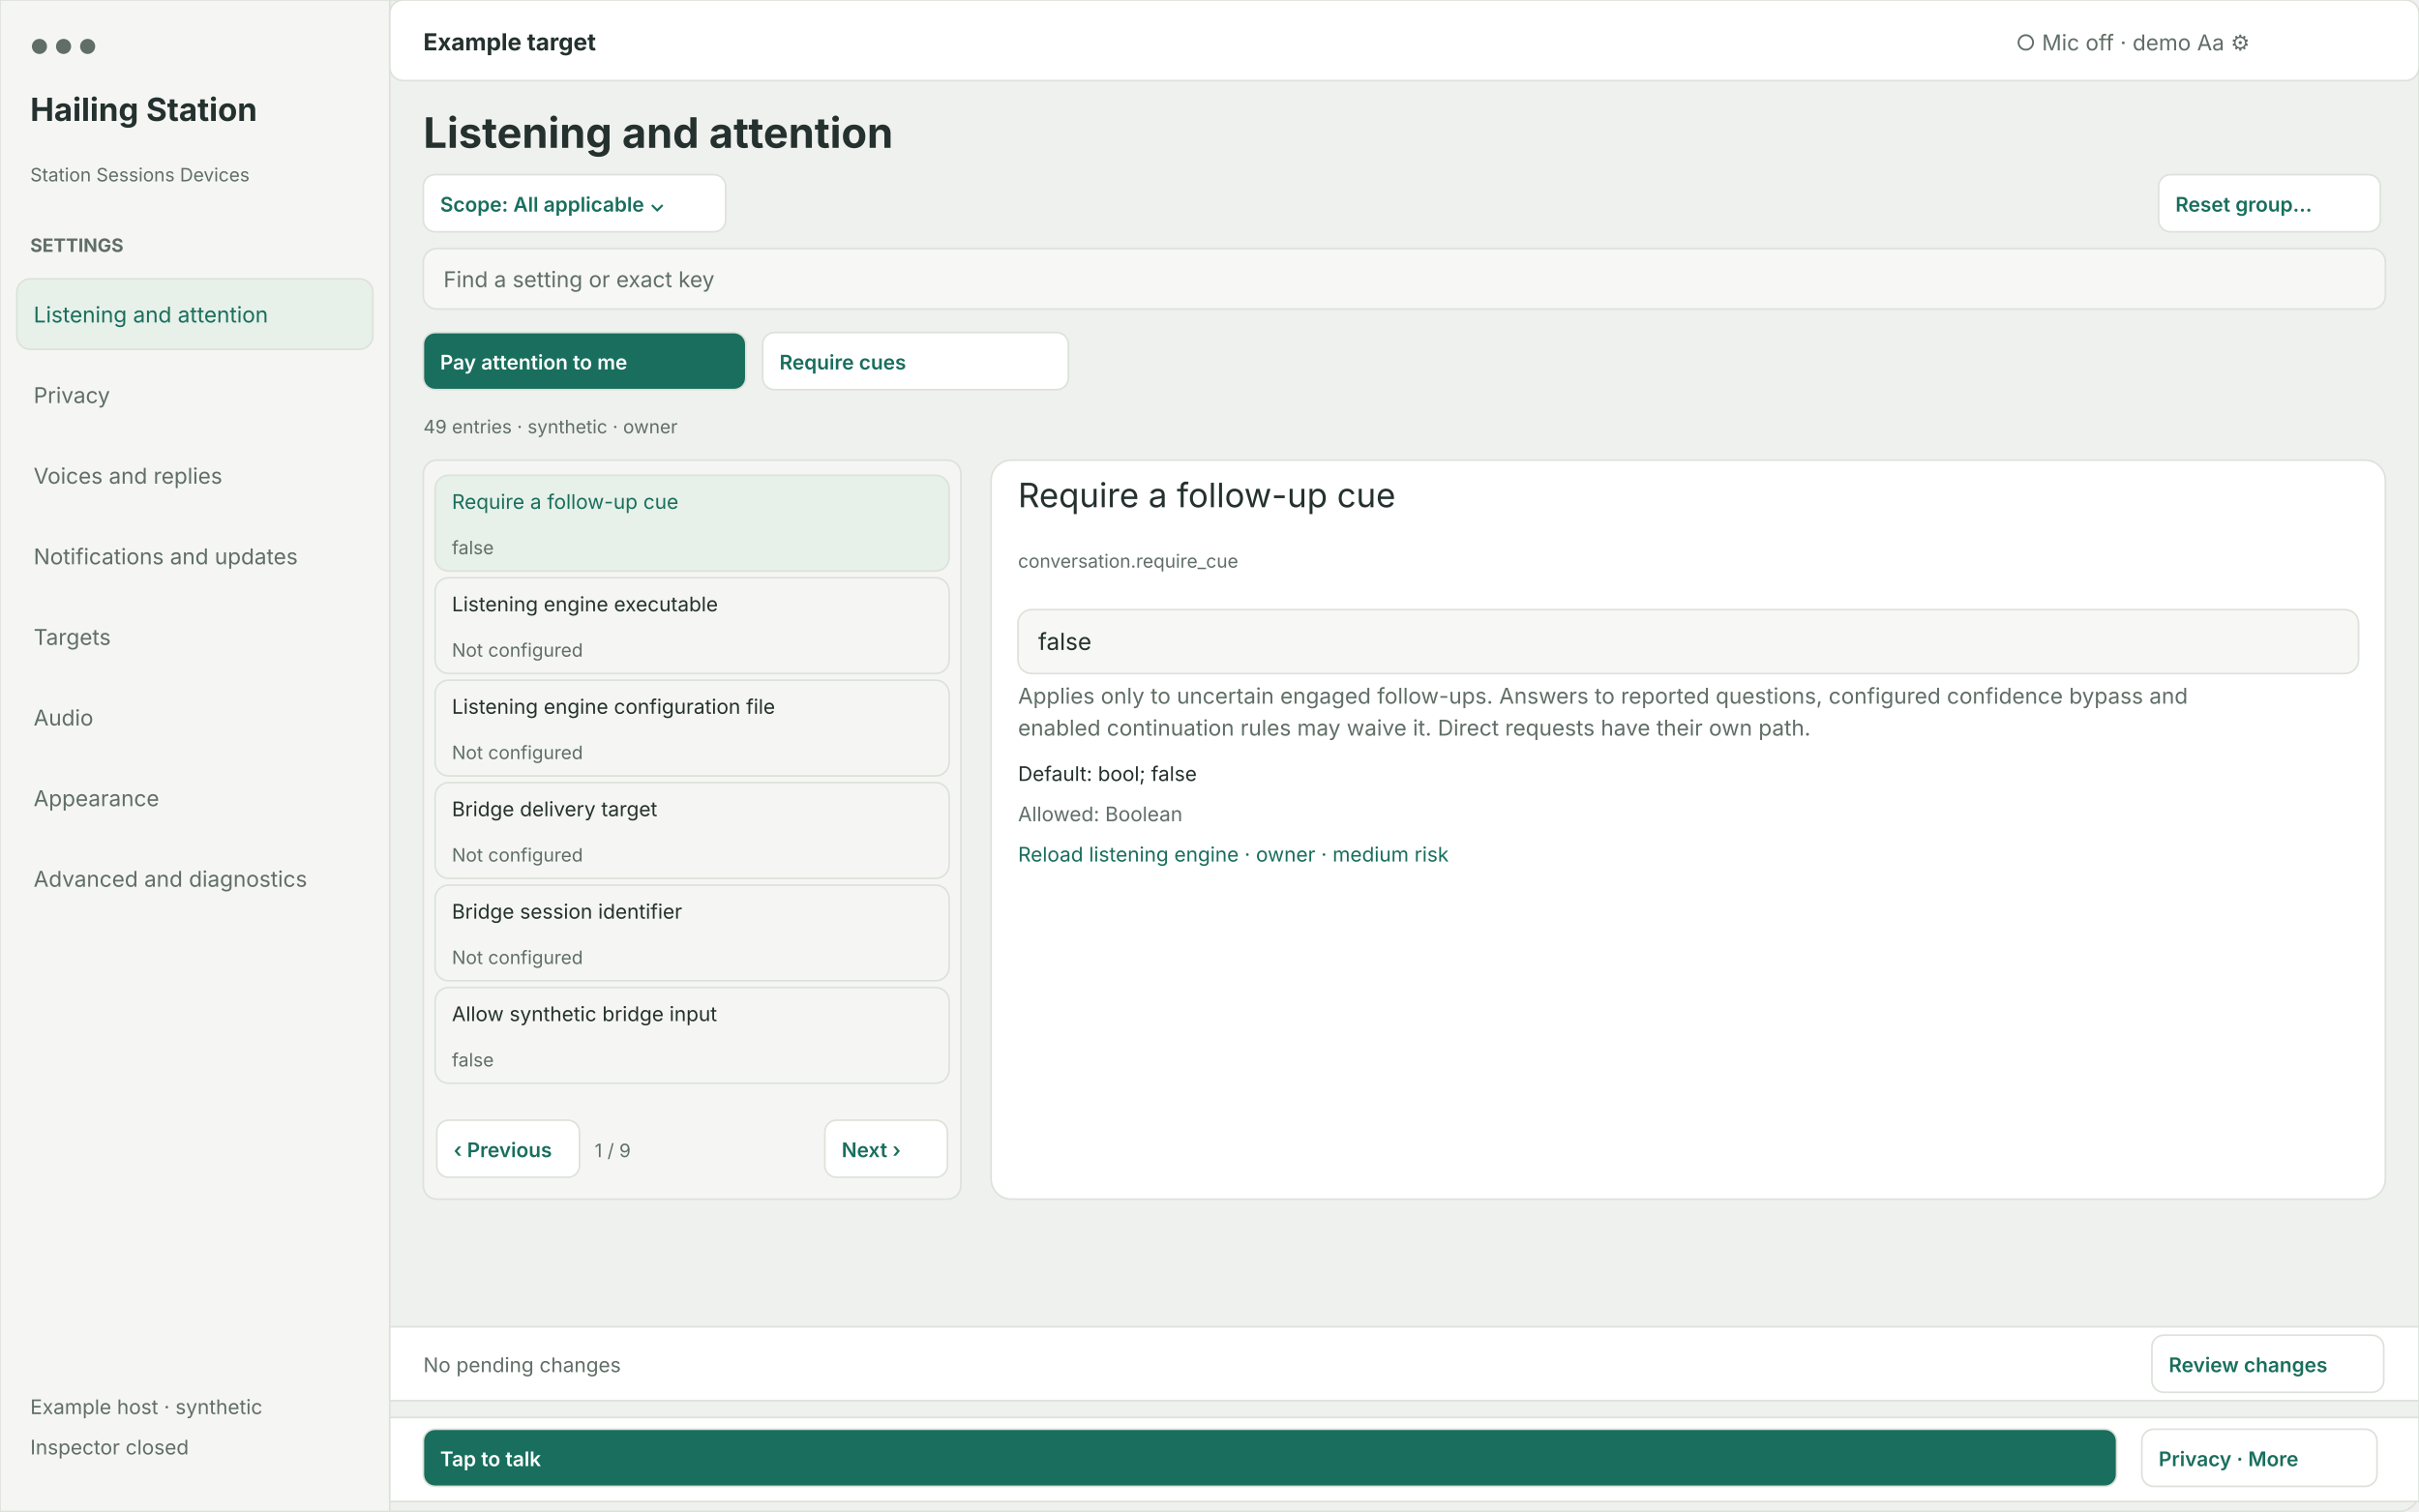
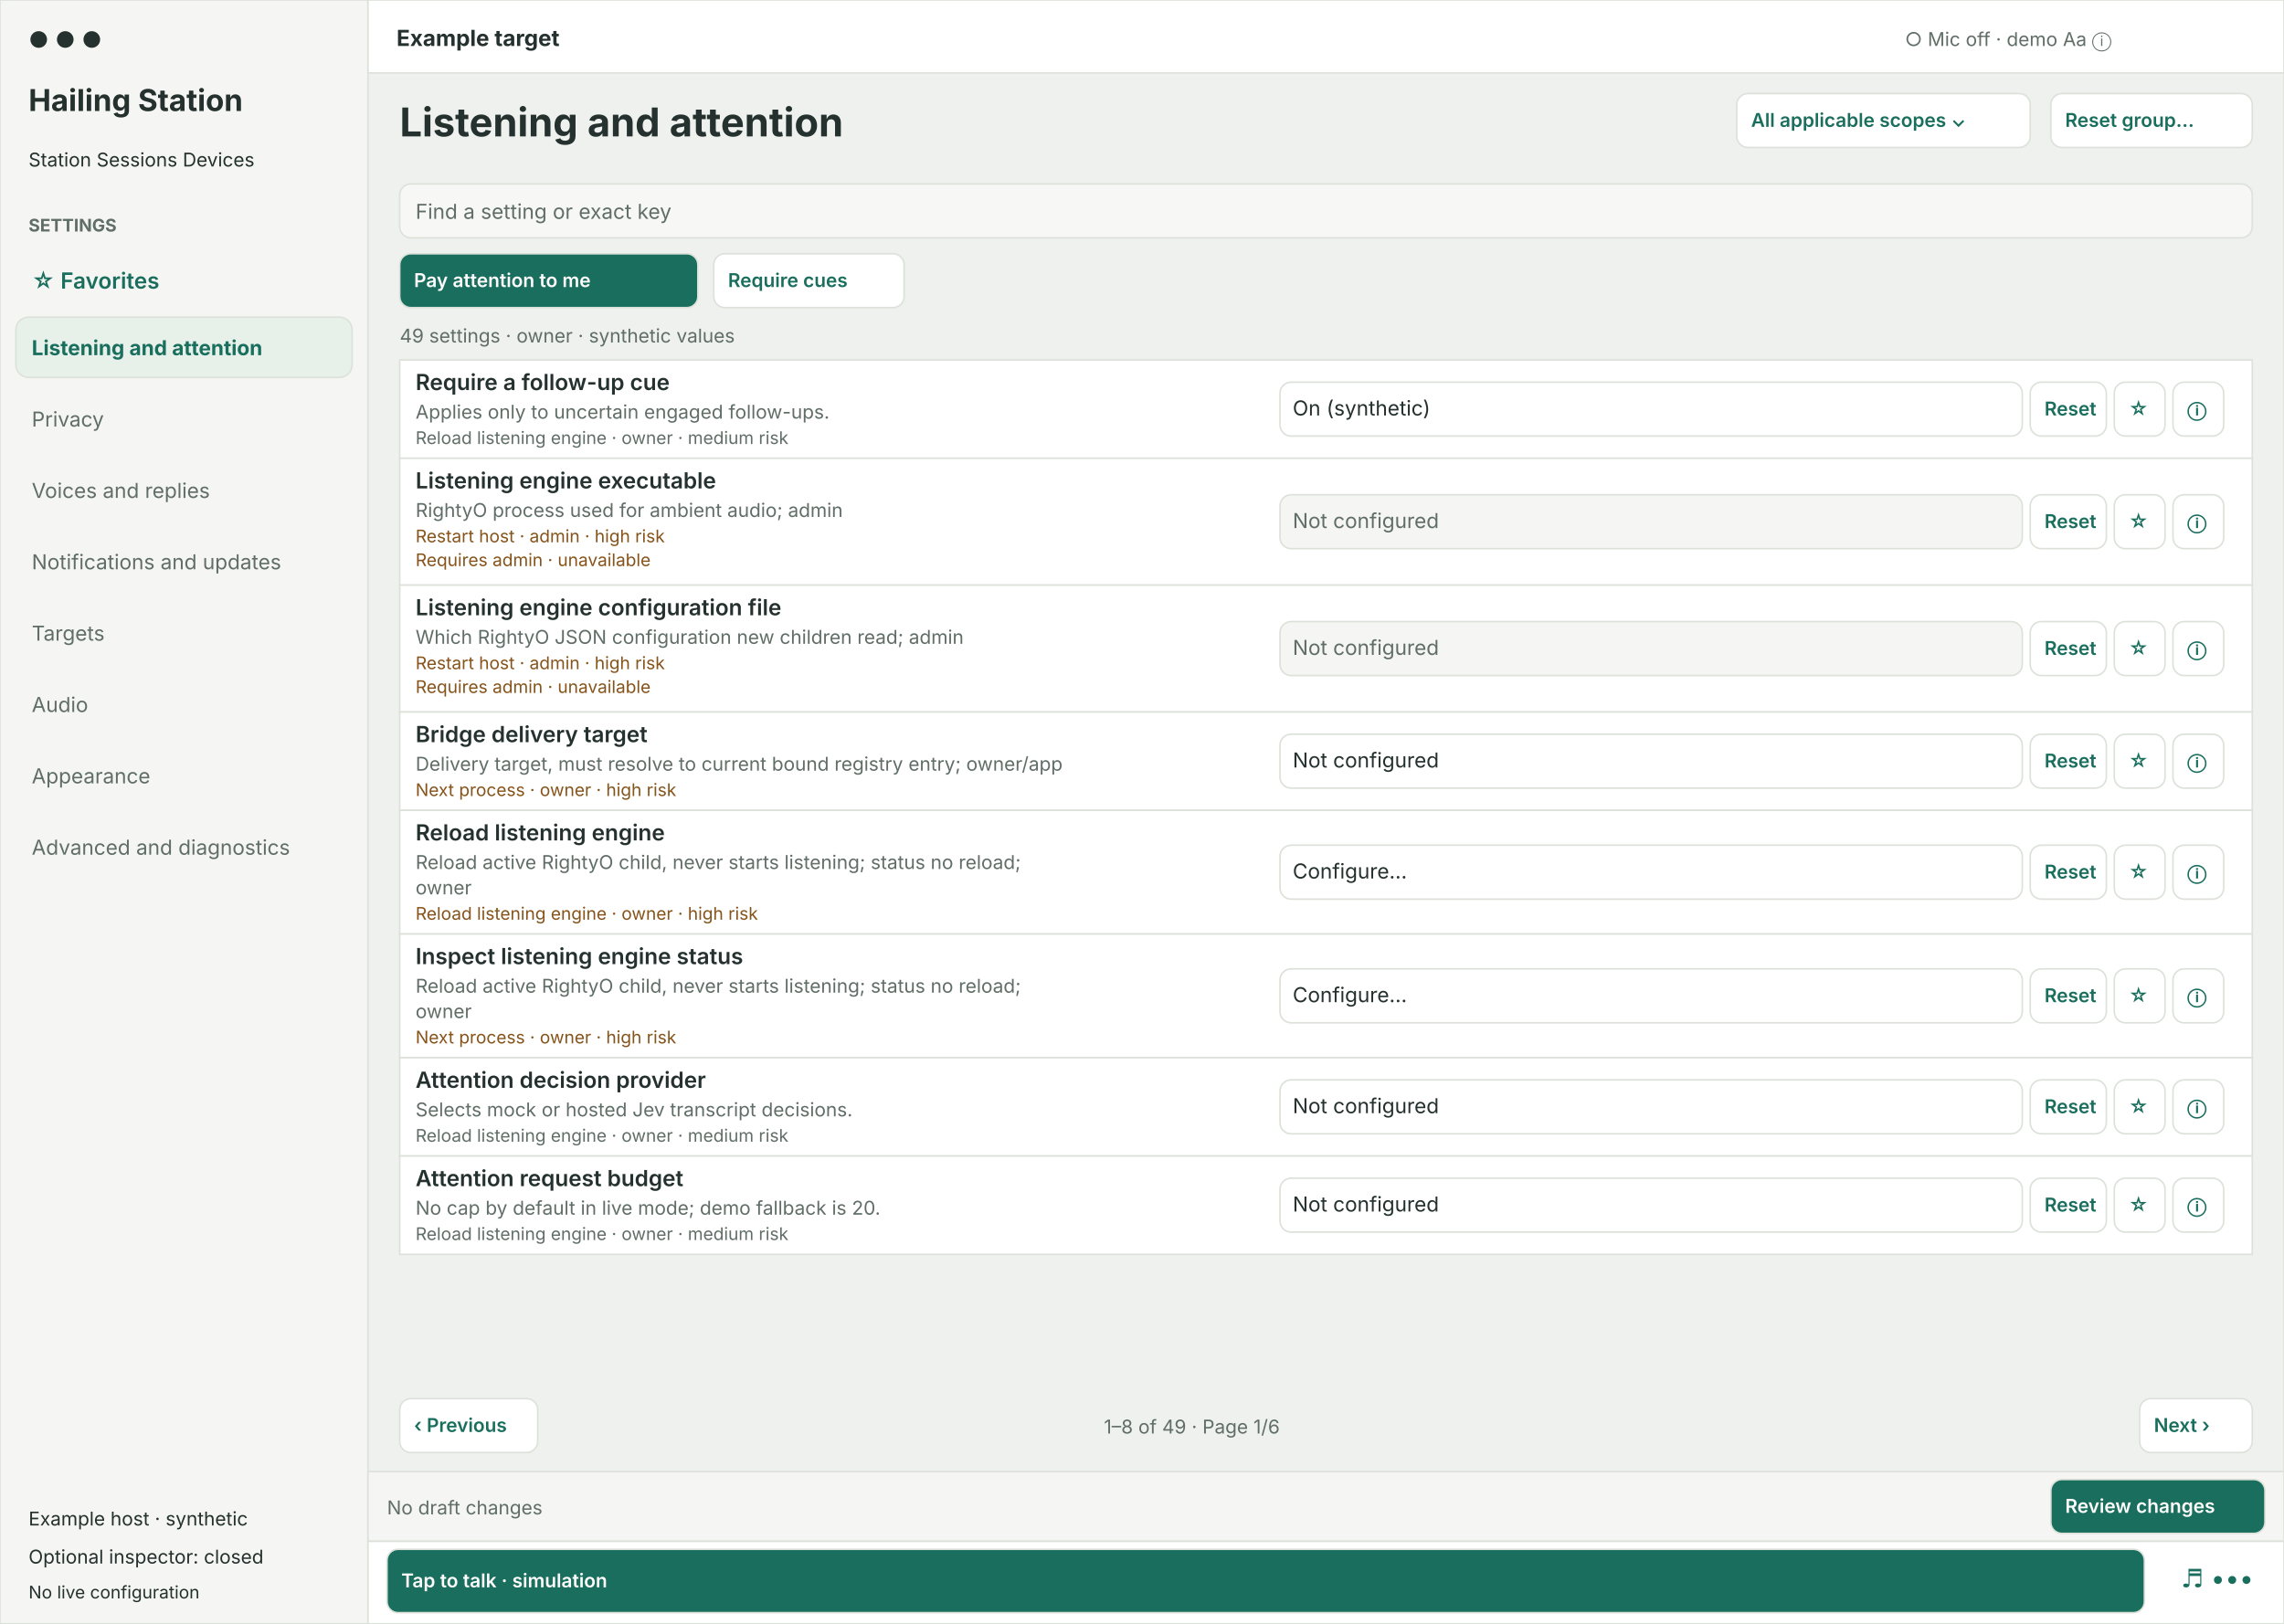
- <svg xmlns="http://www.w3.org/2000/svg" width="1440" height="900" viewBox="0 0 1440 900" role="img" aria-labelledby="title desc">
+ <svg xmlns="http://www.w3.org/2000/svg" width="1440" height="1024" viewBox="0 0 1440 1024" role="img" aria-labelledby="title desc">
  <g font-family="-apple-system,BlinkMacSystemFont,Segoe UI,sans-serif">
-     <rect x="0" y="0" width="1440" height="900" rx="12" fill="#eff1ee" stroke="#dce2da" />
-     <rect x="0" y="0" width="232" height="900" rx="0" fill="#f5f6f3" stroke="#dce2da" />
-     <text x="18" y="32" font-size="12" fill="#606e67" font-weight="400">● ● ●</text>
-     <text x="18" y="72" font-size="19" fill="#24312e" font-weight="650">Hailing Station</text>
-     <text x="18" y="108" font-size="11" fill="#606e67" font-weight="400">Station     Sessions     Devices</text>
-     <text x="18" y="150" font-size="11" fill="#606e67" font-weight="650">SETTINGS</text>
-     <rect x="10" y="166" width="212" height="42" rx="8" fill="#e7f1e9" stroke="#dce2da" />
-     <text x="20" y="192" font-size="13" fill="#196e5d" font-weight="400">Listening and attention</text>
-     <text x="20" y="240" font-size="13" fill="#606e67" font-weight="400">Privacy</text>
-     <text x="20" y="288" font-size="13" fill="#606e67" font-weight="400">Voices and replies</text>
-     <text x="20" y="336" font-size="13" fill="#606e67" font-weight="400">Notifications and updates</text>
-     <text x="20" y="384" font-size="13" fill="#606e67" font-weight="400">Targets</text>
-     <text x="20" y="432" font-size="13" fill="#606e67" font-weight="400">Audio</text>
-     <text x="20" y="480" font-size="13" fill="#606e67" font-weight="400">Appearance</text>
-     <text x="20" y="528" font-size="13" fill="#606e67" font-weight="400">Advanced and diagnostics</text>
-     <text x="18" y="842" font-size="12" fill="#606e67" font-weight="400">Example host · synthetic</text>
-     <text x="18" y="866" font-size="12" fill="#606e67" font-weight="400">Inspector closed</text>
-     <rect x="232" y="0" width="1208" height="48" rx="8" fill="#fff" stroke="#dce2da" />
-     <text x="252" y="30" font-size="14" fill="#24312e" font-weight="650">Example target</text>
-     <text x="1200" y="30" font-size="13" fill="#606e67" font-weight="400">○ Mic off · demo    Aa   ⚙</text>
-     <text x="252" y="88" font-size="25" fill="#24312e" font-weight="650">Listening and attention</text>
-     <rect x="252" y="104" width="180" height="34" rx="7" fill="#fff" stroke="#dce2da" />
-     <text x="262" y="126" font-size="12" fill="#196e5d" font-weight="600">Scope: All applicable ⌄</text>
-     <rect x="1285" y="104" width="132" height="34" rx="7" fill="#fff" stroke="#dce2da" />
-     <text x="1295" y="126" font-size="12" fill="#196e5d" font-weight="600">Reset group…</text>
-     <rect x="252" y="148" width="1168" height="36" rx="8" fill="#f7f8f5" stroke="#dce2da" />
-     <text x="264" y="171" font-size="13" fill="#606e67" font-weight="400">Find a setting or exact key</text>
-     <rect x="252" y="198" width="192" height="34" rx="7" fill="#196e5d" stroke="#dce2da" />
-     <text x="262" y="220" font-size="12" fill="#fff" font-weight="600">Pay attention to me</text>
-     <rect x="454" y="198" width="182" height="34" rx="7" fill="#fff" stroke="#dce2da" />
-     <text x="464" y="220" font-size="12" fill="#196e5d" font-weight="600">Require cues</text>
-     <text x="252" y="258" font-size="11" fill="#606e67" font-weight="400">49 entries · synthetic · owner</text>
-     <rect x="252" y="274" width="320" height="440" rx="8" fill="#f5f6f3" stroke="#dce2da" />
-     <rect x="259" y="283" width="306" height="57" rx="8" fill="#e7f1e9" stroke="#dce2da" />
-     <text x="269" y="303" font-size="12" fill="#196e5d" font-weight="400">Require a follow-up cue</text>
-     <text x="269" y="330" font-size="11" fill="#606e67" font-weight="400">false</text>
-     <rect x="259" y="344" width="306" height="57" rx="8" fill="#f5f6f3" stroke="#dce2da" />
-     <text x="269" y="364" font-size="12" fill="#24312e" font-weight="400">Listening engine executable</text>
-     <text x="269" y="391" font-size="11" fill="#606e67" font-weight="400">Not configured</text>
-     <rect x="259" y="405" width="306" height="57" rx="8" fill="#f5f6f3" stroke="#dce2da" />
-     <text x="269" y="425" font-size="12" fill="#24312e" font-weight="400">Listening engine configuration file</text>
-     <text x="269" y="452" font-size="11" fill="#606e67" font-weight="400">Not configured</text>
-     <rect x="259" y="466" width="306" height="57" rx="8" fill="#f5f6f3" stroke="#dce2da" />
-     <text x="269" y="486" font-size="12" fill="#24312e" font-weight="400">Bridge delivery target</text>
-     <text x="269" y="513" font-size="11" fill="#606e67" font-weight="400">Not configured</text>
-     <rect x="259" y="527" width="306" height="57" rx="8" fill="#f5f6f3" stroke="#dce2da" />
-     <text x="269" y="547" font-size="12" fill="#24312e" font-weight="400">Bridge session identifier</text>
-     <text x="269" y="574" font-size="11" fill="#606e67" font-weight="400">Not configured</text>
-     <rect x="259" y="588" width="306" height="57" rx="8" fill="#f5f6f3" stroke="#dce2da" />
-     <text x="269" y="608" font-size="12" fill="#24312e" font-weight="400">Allow synthetic bridge input</text>
-     <text x="269" y="635" font-size="11" fill="#606e67" font-weight="400">false</text>
-     <rect x="260" y="667" width="85" height="34" rx="7" fill="#fff" stroke="#dce2da" />
-     <text x="270" y="689" font-size="12" fill="#196e5d" font-weight="600">‹ Previous</text>
-     <text x="354" y="689" font-size="11" fill="#606e67" font-weight="400">1 / 9</text>
-     <rect x="491" y="667" width="73" height="34" rx="7" fill="#fff" stroke="#dce2da" />
-     <text x="501" y="689" font-size="12" fill="#196e5d" font-weight="600">Next ›</text>
-     <rect x="590" y="274" width="830" height="440" rx="12" fill="#fff" stroke="#dce2da" />
-     <text x="606" y="302" font-size="20" fill="#24312e" font-weight="400">Require a follow-up cue</text>
-     <text x="606" y="338" font-size="11" fill="#606e67" font-weight="400">conversation.require_cue</text>
-     <rect x="606" y="363" width="798" height="38" rx="8" fill="#f7f8f5" stroke="#dce2da" />
-     <text x="618" y="387" font-size="14" fill="#24312e" font-weight="400">false</text>
-     <text x="606" y="419" font-size="13" fill="#606e67" font-weight="400">Applies only to uncertain engaged follow-ups. Answers to reported questions, configured confidence bypass and</text>
-     <text x="606" y="438" font-size="13" fill="#606e67" font-weight="400">enabled continuation rules may waive it. Direct requests have their own path.</text>
-     <text x="606" y="465" font-size="12" fill="#24312e" font-weight="400">Default: bool; false</text>
-     <text x="606" y="489" font-size="12" fill="#606e67" font-weight="400">Allowed: Boolean</text>
-     <text x="606" y="513" font-size="12" fill="#196e5d" font-weight="400">Reload listening engine · owner · medium risk</text>
-     <rect x="232" y="790" width="1208" height="44" rx="0" fill="#fff" stroke="#dce2da" />
-     <text x="252" y="817" font-size="12" fill="#606e67" font-weight="400">No pending changes</text>
-     <rect x="1281" y="795" width="138" height="34" rx="7" fill="#fff" stroke="#dce2da" />
-     <text x="1291" y="817" font-size="12" fill="#196e5d" font-weight="600">Review changes</text>
-     <rect x="232" y="844" width="1208" height="50" rx="0" fill="#fff" stroke="#dce2da" />
-     <rect x="252" y="851" width="1008" height="34" rx="7" fill="#196e5d" stroke="#dce2da" />
-     <text x="262" y="873" font-size="12" fill="#fff" font-weight="600">Tap to talk</text>
-     <rect x="1275" y="851" width="140" height="34" rx="7" fill="#fff" stroke="#dce2da" />
-     <text x="1285" y="873" font-size="12" fill="#196e5d" font-weight="600">Privacy · More</text>
+     <rect x="0" y="0" width="1440" height="1024" rx="12" fill="#eff1ee" stroke="#dce2da" />
+     <rect x="0" y="0" width="232" height="1024" rx="0" fill="#f5f6f3" stroke="#dce2da" />
+     <text x="18" y="30" font-size="14" fill="#24312e" font-weight="400">● ● ●</text>
+     <text x="18" y="70" font-size="19" fill="#24312e" font-weight="650">Hailing Station</text>
+     <text x="18" y="105" font-size="12" fill="#24312e" font-weight="400">Station    Sessions    Devices</text>
+     <text x="18" y="146" font-size="11" fill="#606e67" font-weight="650">SETTINGS</text>
+     <text x="20" y="182" font-size="14" fill="#196e5d" font-weight="600">☆  Favorites</text>
+     <rect x="10" y="200" width="212" height="38" rx="8" fill="#e7f1e9" stroke="#dce2da" />
+     <text x="20" y="224" font-size="13" fill="#196e5d" font-weight="650">Listening and attention</text>
+     <text x="20" y="269" font-size="13" fill="#606e67" font-weight="400">Privacy</text>
+     <text x="20" y="314" font-size="13" fill="#606e67" font-weight="400">Voices and replies</text>
+     <text x="20" y="359" font-size="13" fill="#606e67" font-weight="400">Notifications and updates</text>
+     <text x="20" y="404" font-size="13" fill="#606e67" font-weight="400">Targets</text>
+     <text x="20" y="449" font-size="13" fill="#606e67" font-weight="400">Audio</text>
+     <text x="20" y="494" font-size="13" fill="#606e67" font-weight="400">Appearance</text>
+     <text x="20" y="539" font-size="13" fill="#606e67" font-weight="400">Advanced and diagnostics</text>
+     <text x="18" y="962" font-size="12" fill="#24312e" font-weight="400">Example host · synthetic</text>
+     <text x="18" y="986" font-size="12" fill="#24312e" font-weight="400">Optional inspector: closed</text>
+     <text x="18" y="1008" font-size="11" fill="#24312e" font-weight="400">No live configuration</text>
+     <rect x="232" y="0" width="1208" height="46" rx="0" fill="#fff" stroke="#dce2da" />
+     <text x="250" y="29" font-size="14" fill="#24312e" font-weight="650">Example target</text>
+     <text x="1201" y="29" font-size="12" fill="#606e67" font-weight="400">○ Mic off · demo     Aa     ⓘ</text>
+     <text x="252" y="86" font-size="25" fill="#24312e" font-weight="650">Listening and attention</text>
+     <rect x="1095" y="59" width="185" height="34" rx="7" fill="#fff" stroke="#dce2da" />
+     <text x="1104" y="80" font-size="12" fill="#196e5d" font-weight="600">All applicable scopes ⌄</text>
+     <rect x="1293" y="59" width="127" height="34" rx="7" fill="#fff" stroke="#dce2da" />
+     <text x="1302" y="80" font-size="12" fill="#196e5d" font-weight="600">Reset group…</text>
+     <rect x="252" y="116" width="1168" height="34" rx="7" fill="#f7f8f5" stroke="#dce2da" />
+     <text x="262" y="138" font-size="13" fill="#606e67" font-weight="400">Find a setting or exact key</text>
+     <rect x="252" y="160" width="188" height="34" rx="7" fill="#196e5d" stroke="#dce2da" />
+     <text x="261" y="181" font-size="12" fill="#fff" font-weight="600">Pay attention to me</text>
+     <rect x="450" y="160" width="120" height="34" rx="7" fill="#fff" stroke="#dce2da" />
+     <text x="459" y="181" font-size="12" fill="#196e5d" font-weight="600">Require cues</text>
+     <text x="252" y="216" font-size="12" fill="#606e67" font-weight="400">49 settings · owner · synthetic values</text>
+     <rect x="252" y="227" width="1168" height="62" rx="0" fill="#fff" stroke="#dce2da" />
+     <text x="262" y="246" font-size="14" fill="#24312e" font-weight="600">Require a follow-up cue</text>
+     <text x="262" y="264" font-size="12" fill="#606e67" font-weight="400">Applies only to uncertain engaged follow-ups.</text>
+     <text x="262" y="280" font-size="11" fill="#606e67" font-weight="400">Reload listening engine · owner · medium risk</text>
+     <rect x="807" y="241" width="468" height="34" rx="7" fill="#fff" stroke="#dce2da" />
+     <text x="815" y="262" font-size="13" fill="#24312e" font-weight="400">On (synthetic)</text>
+     <rect x="1280" y="241" width="48" height="34" rx="7" fill="#fff" stroke="#dce2da" />
+     <text x="1289" y="262" font-size="12" fill="#196e5d" font-weight="600">Reset</text>
+     <rect x="1333" y="241" width="32" height="34" rx="7" fill="#fff" stroke="#dce2da" />
+     <text x="1342" y="262" font-size="12" fill="#196e5d" font-weight="600">☆</text>
+     <rect x="1370" y="241" width="32" height="34" rx="7" fill="#fff" stroke="#dce2da" />
+     <text x="1379" y="262" font-size="12" fill="#196e5d" font-weight="600">ⓘ</text>
+     <rect x="252" y="289" width="1168" height="80" rx="0" fill="#fff" stroke="#dce2da" />
+     <text x="262" y="308" font-size="14" fill="#24312e" font-weight="600">Listening engine executable</text>
+     <text x="262" y="326" font-size="12" fill="#606e67" font-weight="400">RightyO process used for ambient audio; admin</text>
+     <text x="262" y="342" font-size="11" fill="#86531a" font-weight="400">Restart host · admin · high risk</text>
+     <text x="262" y="357" font-size="11" fill="#86531a" font-weight="400">Requires admin · unavailable</text>
+     <rect x="807" y="312" width="468" height="34" rx="7" fill="#f5f6f3" stroke="#dce2da" />
+     <text x="815" y="333" font-size="13" fill="#606e67" font-weight="400">Not configured</text>
+     <rect x="1280" y="312" width="48" height="34" rx="7" fill="#fff" stroke="#dce2da" />
+     <text x="1289" y="333" font-size="12" fill="#196e5d" font-weight="600">Reset</text>
+     <rect x="1333" y="312" width="32" height="34" rx="7" fill="#fff" stroke="#dce2da" />
+     <text x="1342" y="333" font-size="12" fill="#196e5d" font-weight="600">☆</text>
+     <rect x="1370" y="312" width="32" height="34" rx="7" fill="#fff" stroke="#dce2da" />
+     <text x="1379" y="333" font-size="12" fill="#196e5d" font-weight="600">ⓘ</text>
+     <rect x="252" y="369" width="1168" height="80" rx="0" fill="#fff" stroke="#dce2da" />
+     <text x="262" y="388" font-size="14" fill="#24312e" font-weight="600">Listening engine configuration file</text>
+     <text x="262" y="406" font-size="12" fill="#606e67" font-weight="400">Which RightyO JSON configuration new children read; admin</text>
+     <text x="262" y="422" font-size="11" fill="#86531a" font-weight="400">Restart host · admin · high risk</text>
+     <text x="262" y="437" font-size="11" fill="#86531a" font-weight="400">Requires admin · unavailable</text>
+     <rect x="807" y="392" width="468" height="34" rx="7" fill="#f5f6f3" stroke="#dce2da" />
+     <text x="815" y="413" font-size="13" fill="#606e67" font-weight="400">Not configured</text>
+     <rect x="1280" y="392" width="48" height="34" rx="7" fill="#fff" stroke="#dce2da" />
+     <text x="1289" y="413" font-size="12" fill="#196e5d" font-weight="600">Reset</text>
+     <rect x="1333" y="392" width="32" height="34" rx="7" fill="#fff" stroke="#dce2da" />
+     <text x="1342" y="413" font-size="12" fill="#196e5d" font-weight="600">☆</text>
+     <rect x="1370" y="392" width="32" height="34" rx="7" fill="#fff" stroke="#dce2da" />
+     <text x="1379" y="413" font-size="12" fill="#196e5d" font-weight="600">ⓘ</text>
+     <rect x="252" y="449" width="1168" height="62" rx="0" fill="#fff" stroke="#dce2da" />
+     <text x="262" y="468" font-size="14" fill="#24312e" font-weight="600">Bridge delivery target</text>
+     <text x="262" y="486" font-size="12" fill="#606e67" font-weight="400">Delivery target, must resolve to current bound registry entry; owner/app</text>
+     <text x="262" y="502" font-size="11" fill="#86531a" font-weight="400">Next process · owner · high risk</text>
+     <rect x="807" y="463" width="468" height="34" rx="7" fill="#fff" stroke="#dce2da" />
+     <text x="815" y="484" font-size="13" fill="#24312e" font-weight="400">Not configured</text>
+     <rect x="1280" y="463" width="48" height="34" rx="7" fill="#fff" stroke="#dce2da" />
+     <text x="1289" y="484" font-size="12" fill="#196e5d" font-weight="600">Reset</text>
+     <rect x="1333" y="463" width="32" height="34" rx="7" fill="#fff" stroke="#dce2da" />
+     <text x="1342" y="484" font-size="12" fill="#196e5d" font-weight="600">☆</text>
+     <rect x="1370" y="463" width="32" height="34" rx="7" fill="#fff" stroke="#dce2da" />
+     <text x="1379" y="484" font-size="12" fill="#196e5d" font-weight="600">ⓘ</text>
+     <rect x="252" y="511" width="1168" height="78" rx="0" fill="#fff" stroke="#dce2da" />
+     <text x="262" y="530" font-size="14" fill="#24312e" font-weight="600">Reload listening engine</text>
+     <text x="262" y="548" font-size="12" fill="#606e67" font-weight="400">Reload active RightyO child, never starts listening; status no reload;</text>
+     <text x="262" y="564" font-size="12" fill="#606e67" font-weight="400">owner</text>
+     <text x="262" y="580" font-size="11" fill="#86531a" font-weight="400">Reload listening engine · owner · high risk</text>
+     <rect x="807" y="533" width="468" height="34" rx="7" fill="#fff" stroke="#dce2da" />
+     <text x="815" y="554" font-size="13" fill="#24312e" font-weight="400">Configure…</text>
+     <rect x="1280" y="533" width="48" height="34" rx="7" fill="#fff" stroke="#dce2da" />
+     <text x="1289" y="554" font-size="12" fill="#196e5d" font-weight="600">Reset</text>
+     <rect x="1333" y="533" width="32" height="34" rx="7" fill="#fff" stroke="#dce2da" />
+     <text x="1342" y="554" font-size="12" fill="#196e5d" font-weight="600">☆</text>
+     <rect x="1370" y="533" width="32" height="34" rx="7" fill="#fff" stroke="#dce2da" />
+     <text x="1379" y="554" font-size="12" fill="#196e5d" font-weight="600">ⓘ</text>
+     <rect x="252" y="589" width="1168" height="78" rx="0" fill="#fff" stroke="#dce2da" />
+     <text x="262" y="608" font-size="14" fill="#24312e" font-weight="600">Inspect listening engine status</text>
+     <text x="262" y="626" font-size="12" fill="#606e67" font-weight="400">Reload active RightyO child, never starts listening; status no reload;</text>
+     <text x="262" y="642" font-size="12" fill="#606e67" font-weight="400">owner</text>
+     <text x="262" y="658" font-size="11" fill="#86531a" font-weight="400">Next process · owner · high risk</text>
+     <rect x="807" y="611" width="468" height="34" rx="7" fill="#fff" stroke="#dce2da" />
+     <text x="815" y="632" font-size="13" fill="#24312e" font-weight="400">Configure…</text>
+     <rect x="1280" y="611" width="48" height="34" rx="7" fill="#fff" stroke="#dce2da" />
+     <text x="1289" y="632" font-size="12" fill="#196e5d" font-weight="600">Reset</text>
+     <rect x="1333" y="611" width="32" height="34" rx="7" fill="#fff" stroke="#dce2da" />
+     <text x="1342" y="632" font-size="12" fill="#196e5d" font-weight="600">☆</text>
+     <rect x="1370" y="611" width="32" height="34" rx="7" fill="#fff" stroke="#dce2da" />
+     <text x="1379" y="632" font-size="12" fill="#196e5d" font-weight="600">ⓘ</text>
+     <rect x="252" y="667" width="1168" height="62" rx="0" fill="#fff" stroke="#dce2da" />
+     <text x="262" y="686" font-size="14" fill="#24312e" font-weight="600">Attention decision provider</text>
+     <text x="262" y="704" font-size="12" fill="#606e67" font-weight="400">Selects mock or hosted Jev transcript decisions.</text>
+     <text x="262" y="720" font-size="11" fill="#606e67" font-weight="400">Reload listening engine · owner · medium risk</text>
+     <rect x="807" y="681" width="468" height="34" rx="7" fill="#fff" stroke="#dce2da" />
+     <text x="815" y="702" font-size="13" fill="#24312e" font-weight="400">Not configured</text>
+     <rect x="1280" y="681" width="48" height="34" rx="7" fill="#fff" stroke="#dce2da" />
+     <text x="1289" y="702" font-size="12" fill="#196e5d" font-weight="600">Reset</text>
+     <rect x="1333" y="681" width="32" height="34" rx="7" fill="#fff" stroke="#dce2da" />
+     <text x="1342" y="702" font-size="12" fill="#196e5d" font-weight="600">☆</text>
+     <rect x="1370" y="681" width="32" height="34" rx="7" fill="#fff" stroke="#dce2da" />
+     <text x="1379" y="702" font-size="12" fill="#196e5d" font-weight="600">ⓘ</text>
+     <rect x="252" y="729" width="1168" height="62" rx="0" fill="#fff" stroke="#dce2da" />
+     <text x="262" y="748" font-size="14" fill="#24312e" font-weight="600">Attention request budget</text>
+     <text x="262" y="766" font-size="12" fill="#606e67" font-weight="400">No cap by default in live mode; demo fallback is 20.</text>
+     <text x="262" y="782" font-size="11" fill="#606e67" font-weight="400">Reload listening engine · owner · medium risk</text>
+     <rect x="807" y="743" width="468" height="34" rx="7" fill="#fff" stroke="#dce2da" />
+     <text x="815" y="764" font-size="13" fill="#24312e" font-weight="400">Not configured</text>
+     <rect x="1280" y="743" width="48" height="34" rx="7" fill="#fff" stroke="#dce2da" />
+     <text x="1289" y="764" font-size="12" fill="#196e5d" font-weight="600">Reset</text>
+     <rect x="1333" y="743" width="32" height="34" rx="7" fill="#fff" stroke="#dce2da" />
+     <text x="1342" y="764" font-size="12" fill="#196e5d" font-weight="600">☆</text>
+     <rect x="1370" y="743" width="32" height="34" rx="7" fill="#fff" stroke="#dce2da" />
+     <text x="1379" y="764" font-size="12" fill="#196e5d" font-weight="600">ⓘ</text>
+     <rect x="252" y="882" width="87" height="34" rx="7" fill="#fff" stroke="#dce2da" />
+     <text x="261" y="903" font-size="12" fill="#196e5d" font-weight="600">‹ Previous</text>
+     <text x="696" y="904" font-size="12" fill="#606e67" font-weight="400">1–8 of 49 · Page 1/6</text>
+     <rect x="1349" y="882" width="71" height="34" rx="7" fill="#fff" stroke="#dce2da" />
+     <text x="1358" y="903" font-size="12" fill="#196e5d" font-weight="600">Next ›</text>
+     <rect x="232" y="928" width="1208" height="44" rx="0" fill="#f5f6f3" stroke="#dce2da" />
+     <text x="244" y="955" font-size="12" fill="#606e67" font-weight="400">No draft changes</text>
+     <rect x="1293" y="933" width="135" height="34" rx="7" fill="#196e5d" stroke="#dce2da" />
+     <text x="1302" y="954" font-size="12" fill="#fff" font-weight="600">Review changes</text>
+     <rect x="232" y="972" width="1208" height="52" rx="0" fill="#fff" stroke="#dce2da" />
+     <rect x="244" y="977" width="1108" height="40" rx="7" fill="#196e5d" stroke="#dce2da" />
+     <text x="253" y="1001" font-size="12" fill="#fff" font-weight="600">Tap to talk · simulation</text>
+     <text x="1375" y="1001" font-size="16" fill="#196e5d" font-weight="400">♬   •••</text>
  </g>
</svg>
